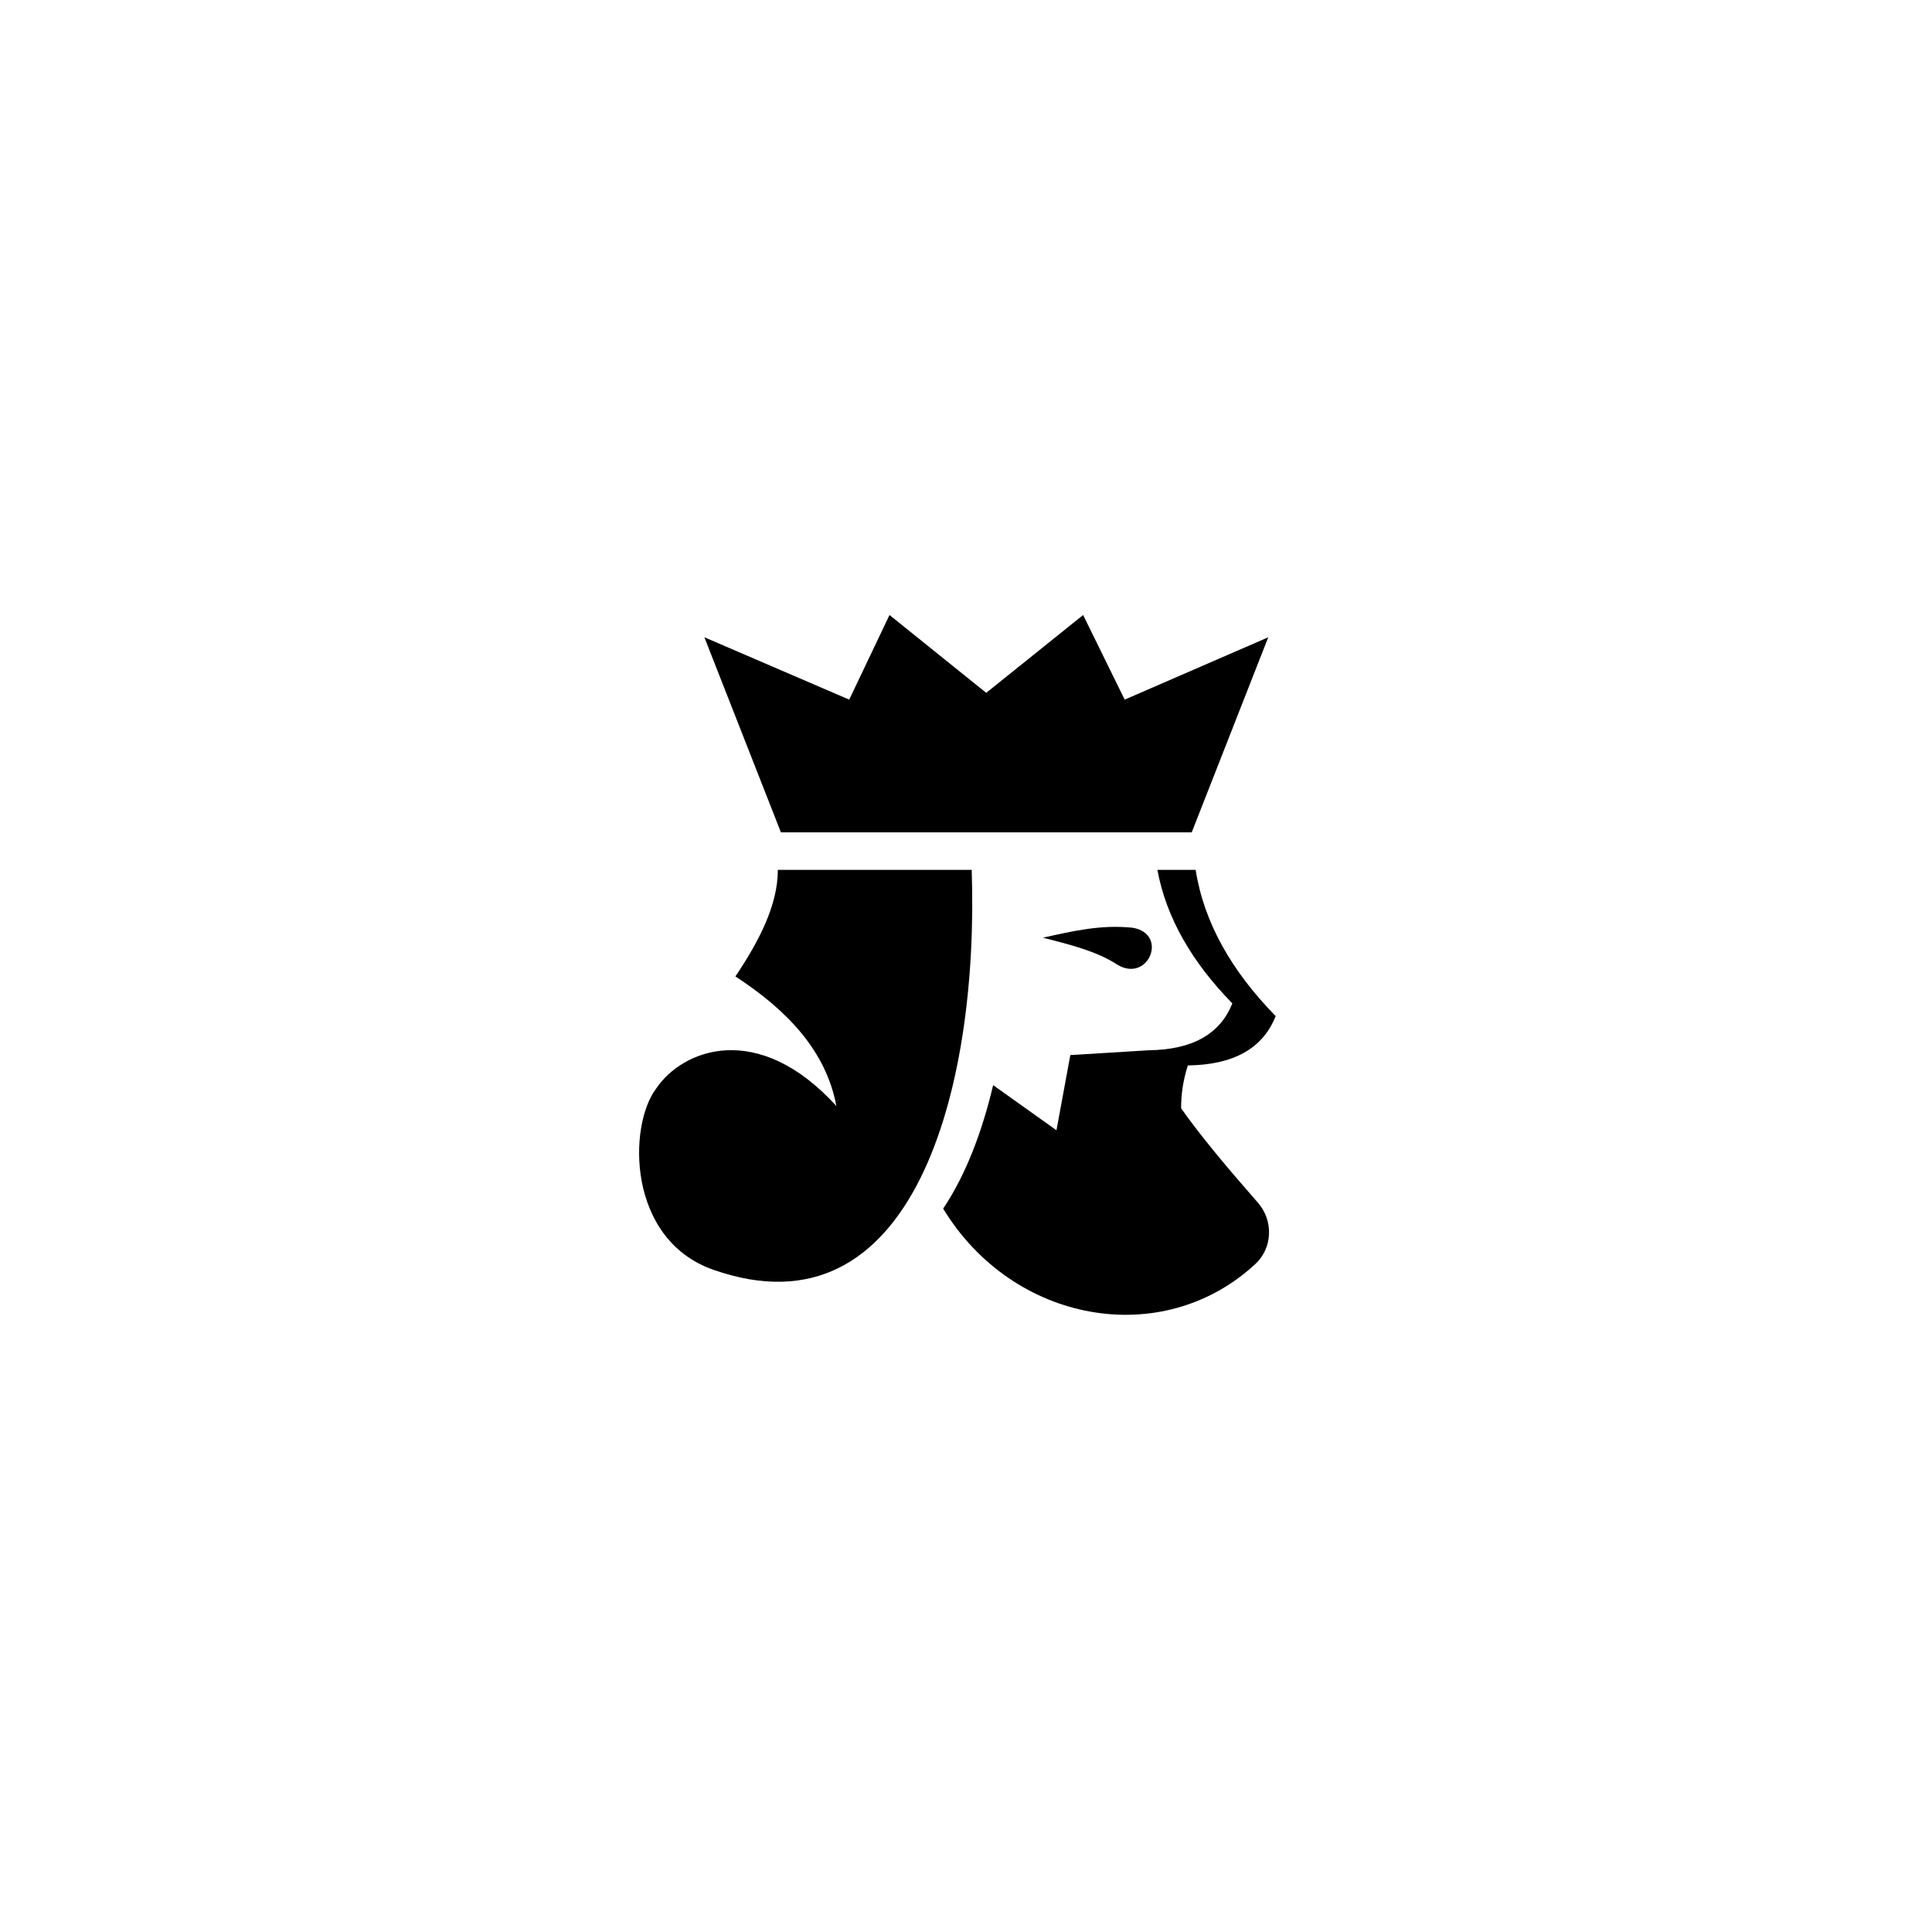
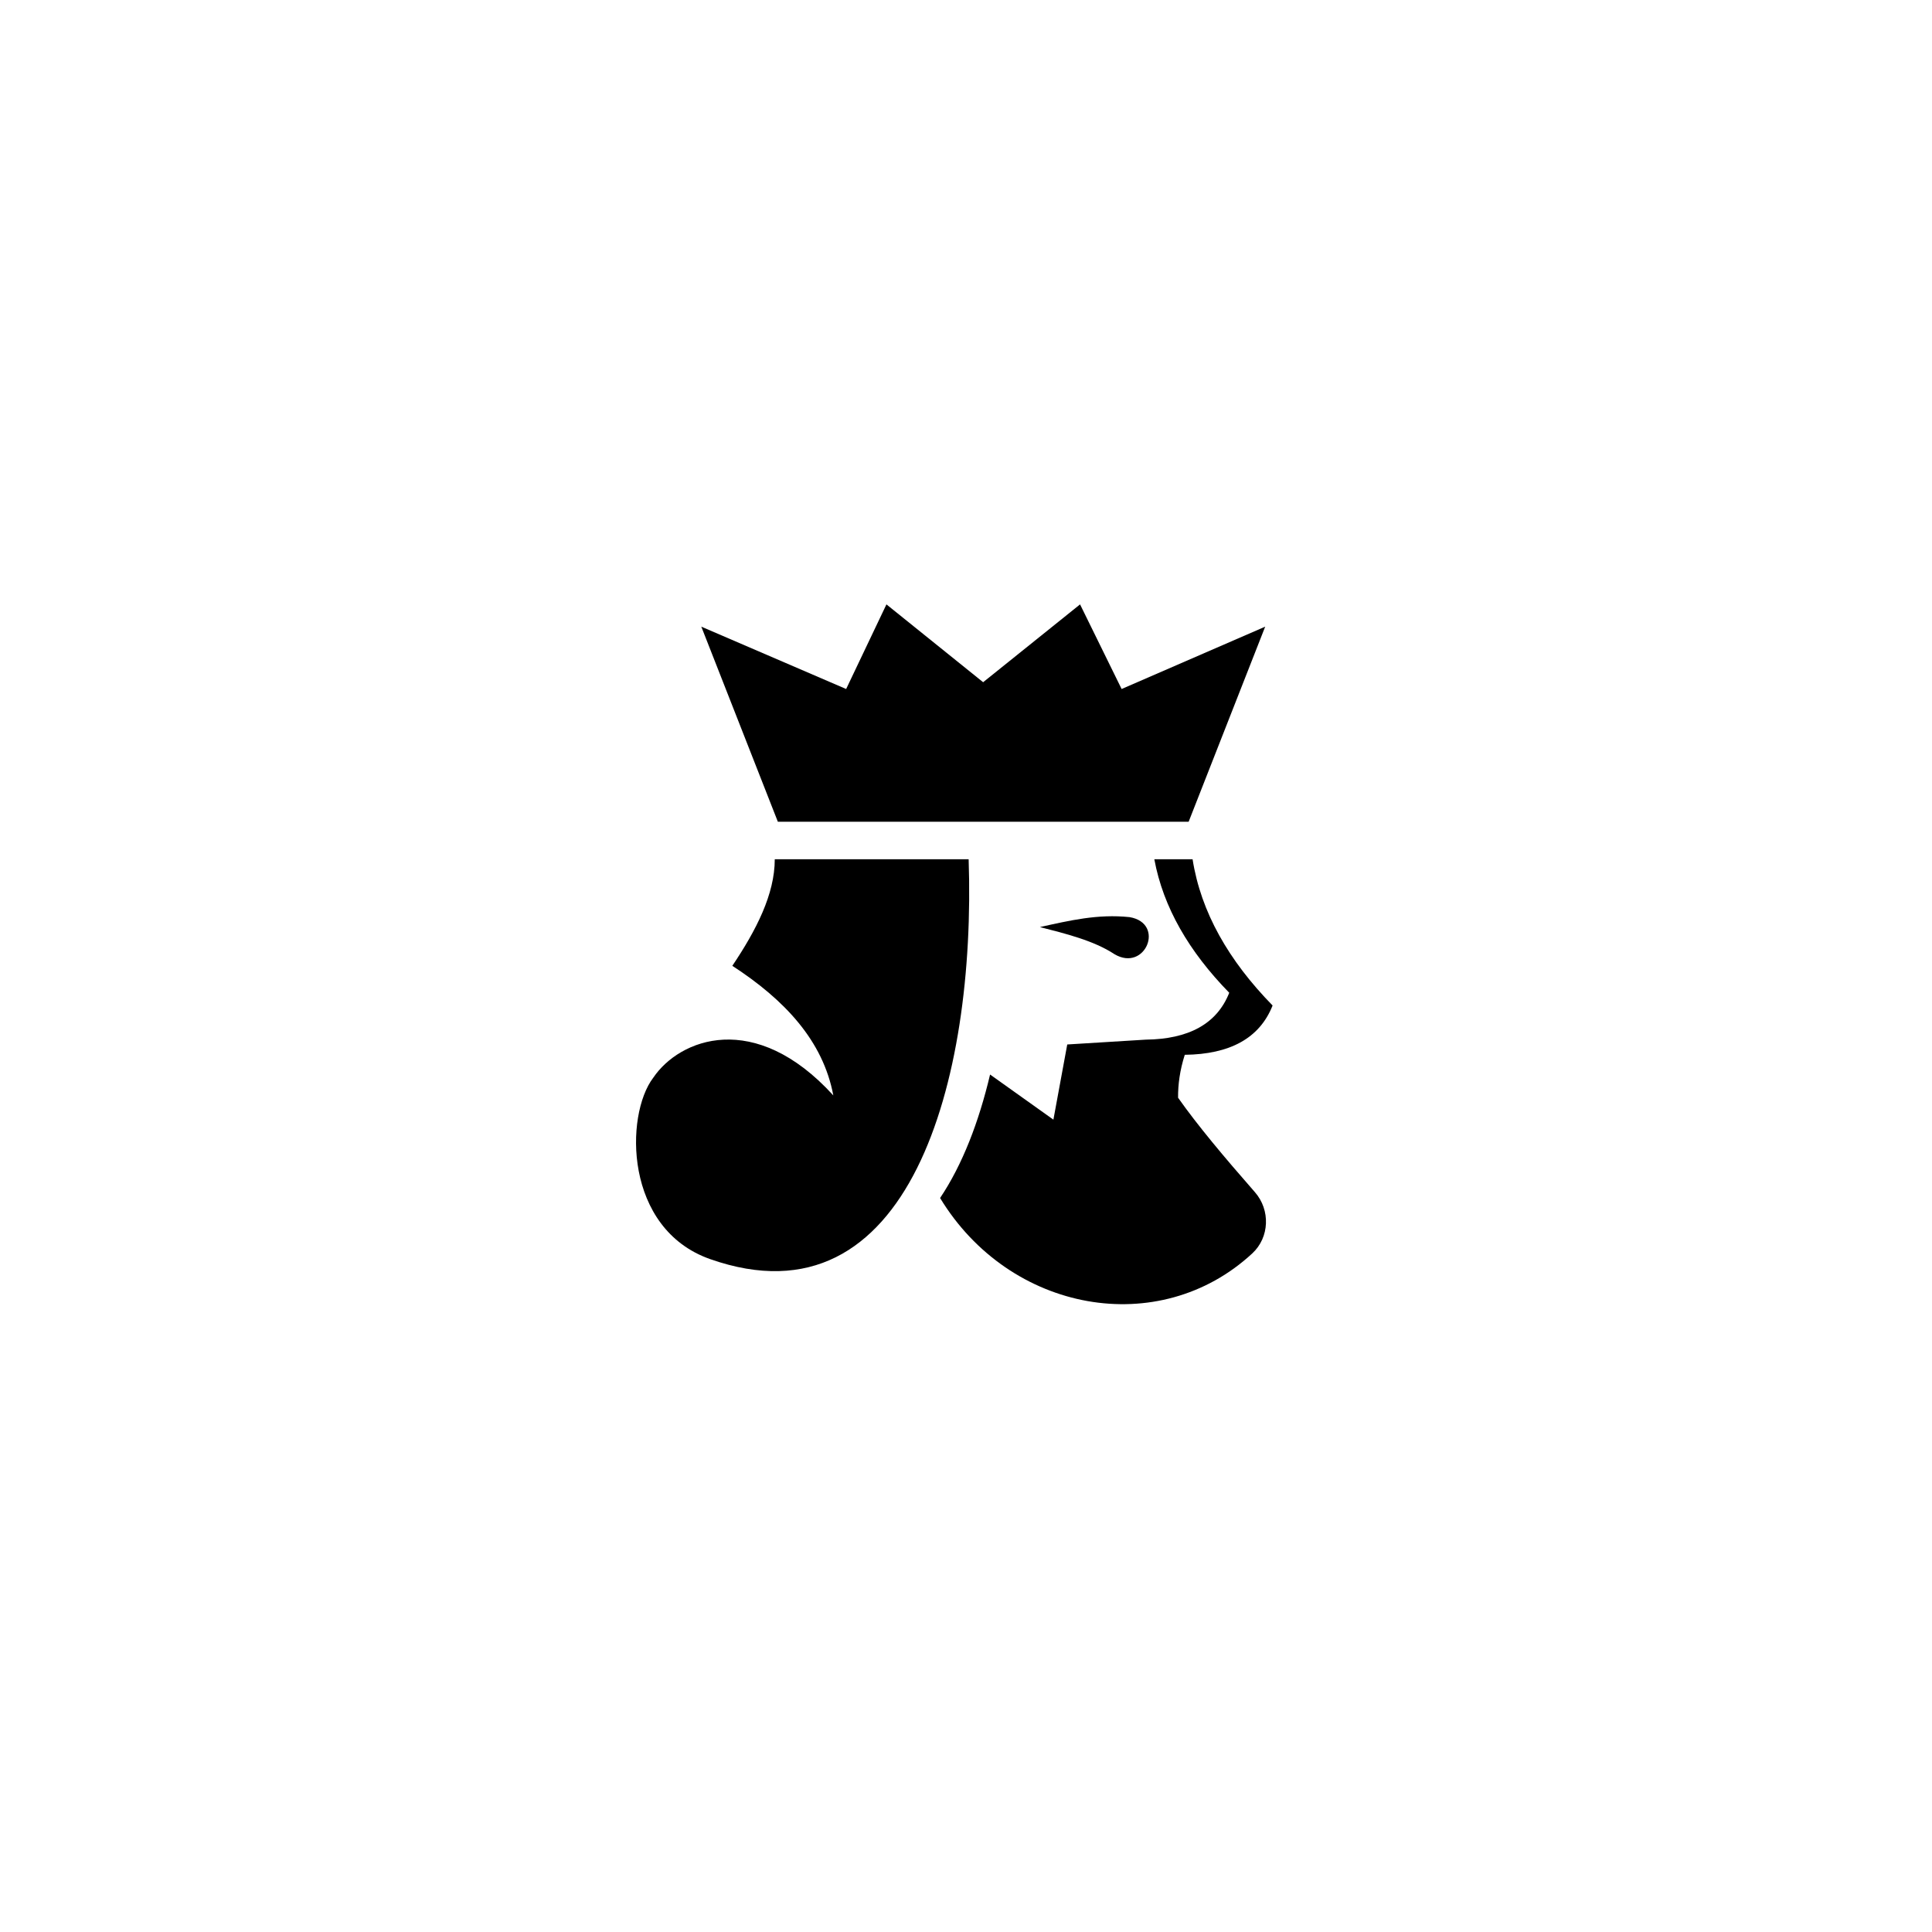
<svg xmlns="http://www.w3.org/2000/svg" version="1.1" width="256" height="256" viewBox="0 0 256 256" xml:space="preserve">
-   <g style="stroke: none; stroke-width: 0; stroke-dasharray: none; stroke-linecap: butt; stroke-linejoin: miter; stroke-miterlimit: 10; fill: none; fill-rule: nonzero; opacity: 1;" transform="translate(0.4065934 1.406593) scale(2.81 2.81)">
+   <g style="stroke: none; stroke-width: 0; stroke-dasharray: none; stroke-linecap: butt; stroke-linejoin: miter; stroke-miterlimit: 10; fill: none; fill-rule: nonzero; opacity: 1;" transform="translate(0 0) scale(2.81 2.81)">
    <path d="M 52.552 44.994 c -0.972 -0.643 -2.33 -0.974 -3.515 -1.278 c 1.401 -0.309 2.721 -0.626 4.228 -0.469 C 54.963 43.533 54.012 45.86 52.552 44.994 L 52.552 44.994 z" style="stroke: none; stroke-width: 1; stroke-dasharray: none; stroke-linecap: butt; stroke-linejoin: miter; stroke-miterlimit: 10; fill: rgb(0,0,0); fill-rule: nonzero; opacity: 1;" transform=" matrix(1 0 0 1 0 0) " stroke-linecap="round" />
    <path d="M 36.534 40.518 c 0 1.652 -0.874 3.345 -2.001 5.025 c 2.463 1.602 4.276 3.527 4.762 6.111 c -3.699 -4.061 -7.253 -2.674 -8.495 -0.828 l 0 -0.001 c -1.336 1.764 -1.374 7.122 2.689 8.549 c 9.411 3.306 12.539 -8.468 12.187 -18.856 H 36.534 z" style="stroke: none; stroke-width: 1; stroke-dasharray: none; stroke-linecap: butt; stroke-linejoin: miter; stroke-miterlimit: 10; fill: rgb(0,0,0); fill-rule: nonzero; opacity: 1;" transform=" matrix(1 0 0 1 0 0) " stroke-linecap="round" />
    <polygon points="52.89,32.49 50.93,28.5 46.36,32.17 41.8,28.5 39.9,32.49 33.07,29.55 36.68,38.75 46.33,38.75 46.39,38.75 56.05,38.75 59.66,29.55 " style="stroke: none; stroke-width: 1; stroke-dasharray: none; stroke-linecap: butt; stroke-linejoin: miter; stroke-miterlimit: 10; fill: rgb(0,0,0); fill-rule: nonzero; opacity: 1;" transform="  matrix(1 0 0 1 0 0) " />
    <path d="M 55.552 51.763 c -0.005 -0.616 0.081 -1.287 0.316 -2.024 c 2.124 -0.025 3.528 -0.777 4.141 -2.325 c -2.072 -2.118 -3.382 -4.405 -3.773 -6.897 h -1.804 c 0.419 2.268 1.637 4.358 3.533 6.297 c -0.583 1.471 -1.917 2.186 -3.936 2.21 l -3.703 0.228 l -0.653 3.545 l -2.986 -2.128 c -0.53 2.237 -1.302 4.25 -2.357 5.823 c 3.287 5.413 10.336 6.675 14.722 2.611 c 0.816 -0.756 0.858 -2.045 0.126 -2.883 C 57.7 54.531 56.473 53.07 55.552 51.763 z" style="stroke: none; stroke-width: 1; stroke-dasharray: none; stroke-linecap: butt; stroke-linejoin: miter; stroke-miterlimit: 10; fill: rgb(0,0,0); fill-rule: nonzero; opacity: 1;" transform=" matrix(1 0 0 1 0 0) " stroke-linecap="round" />
  </g>
</svg>
